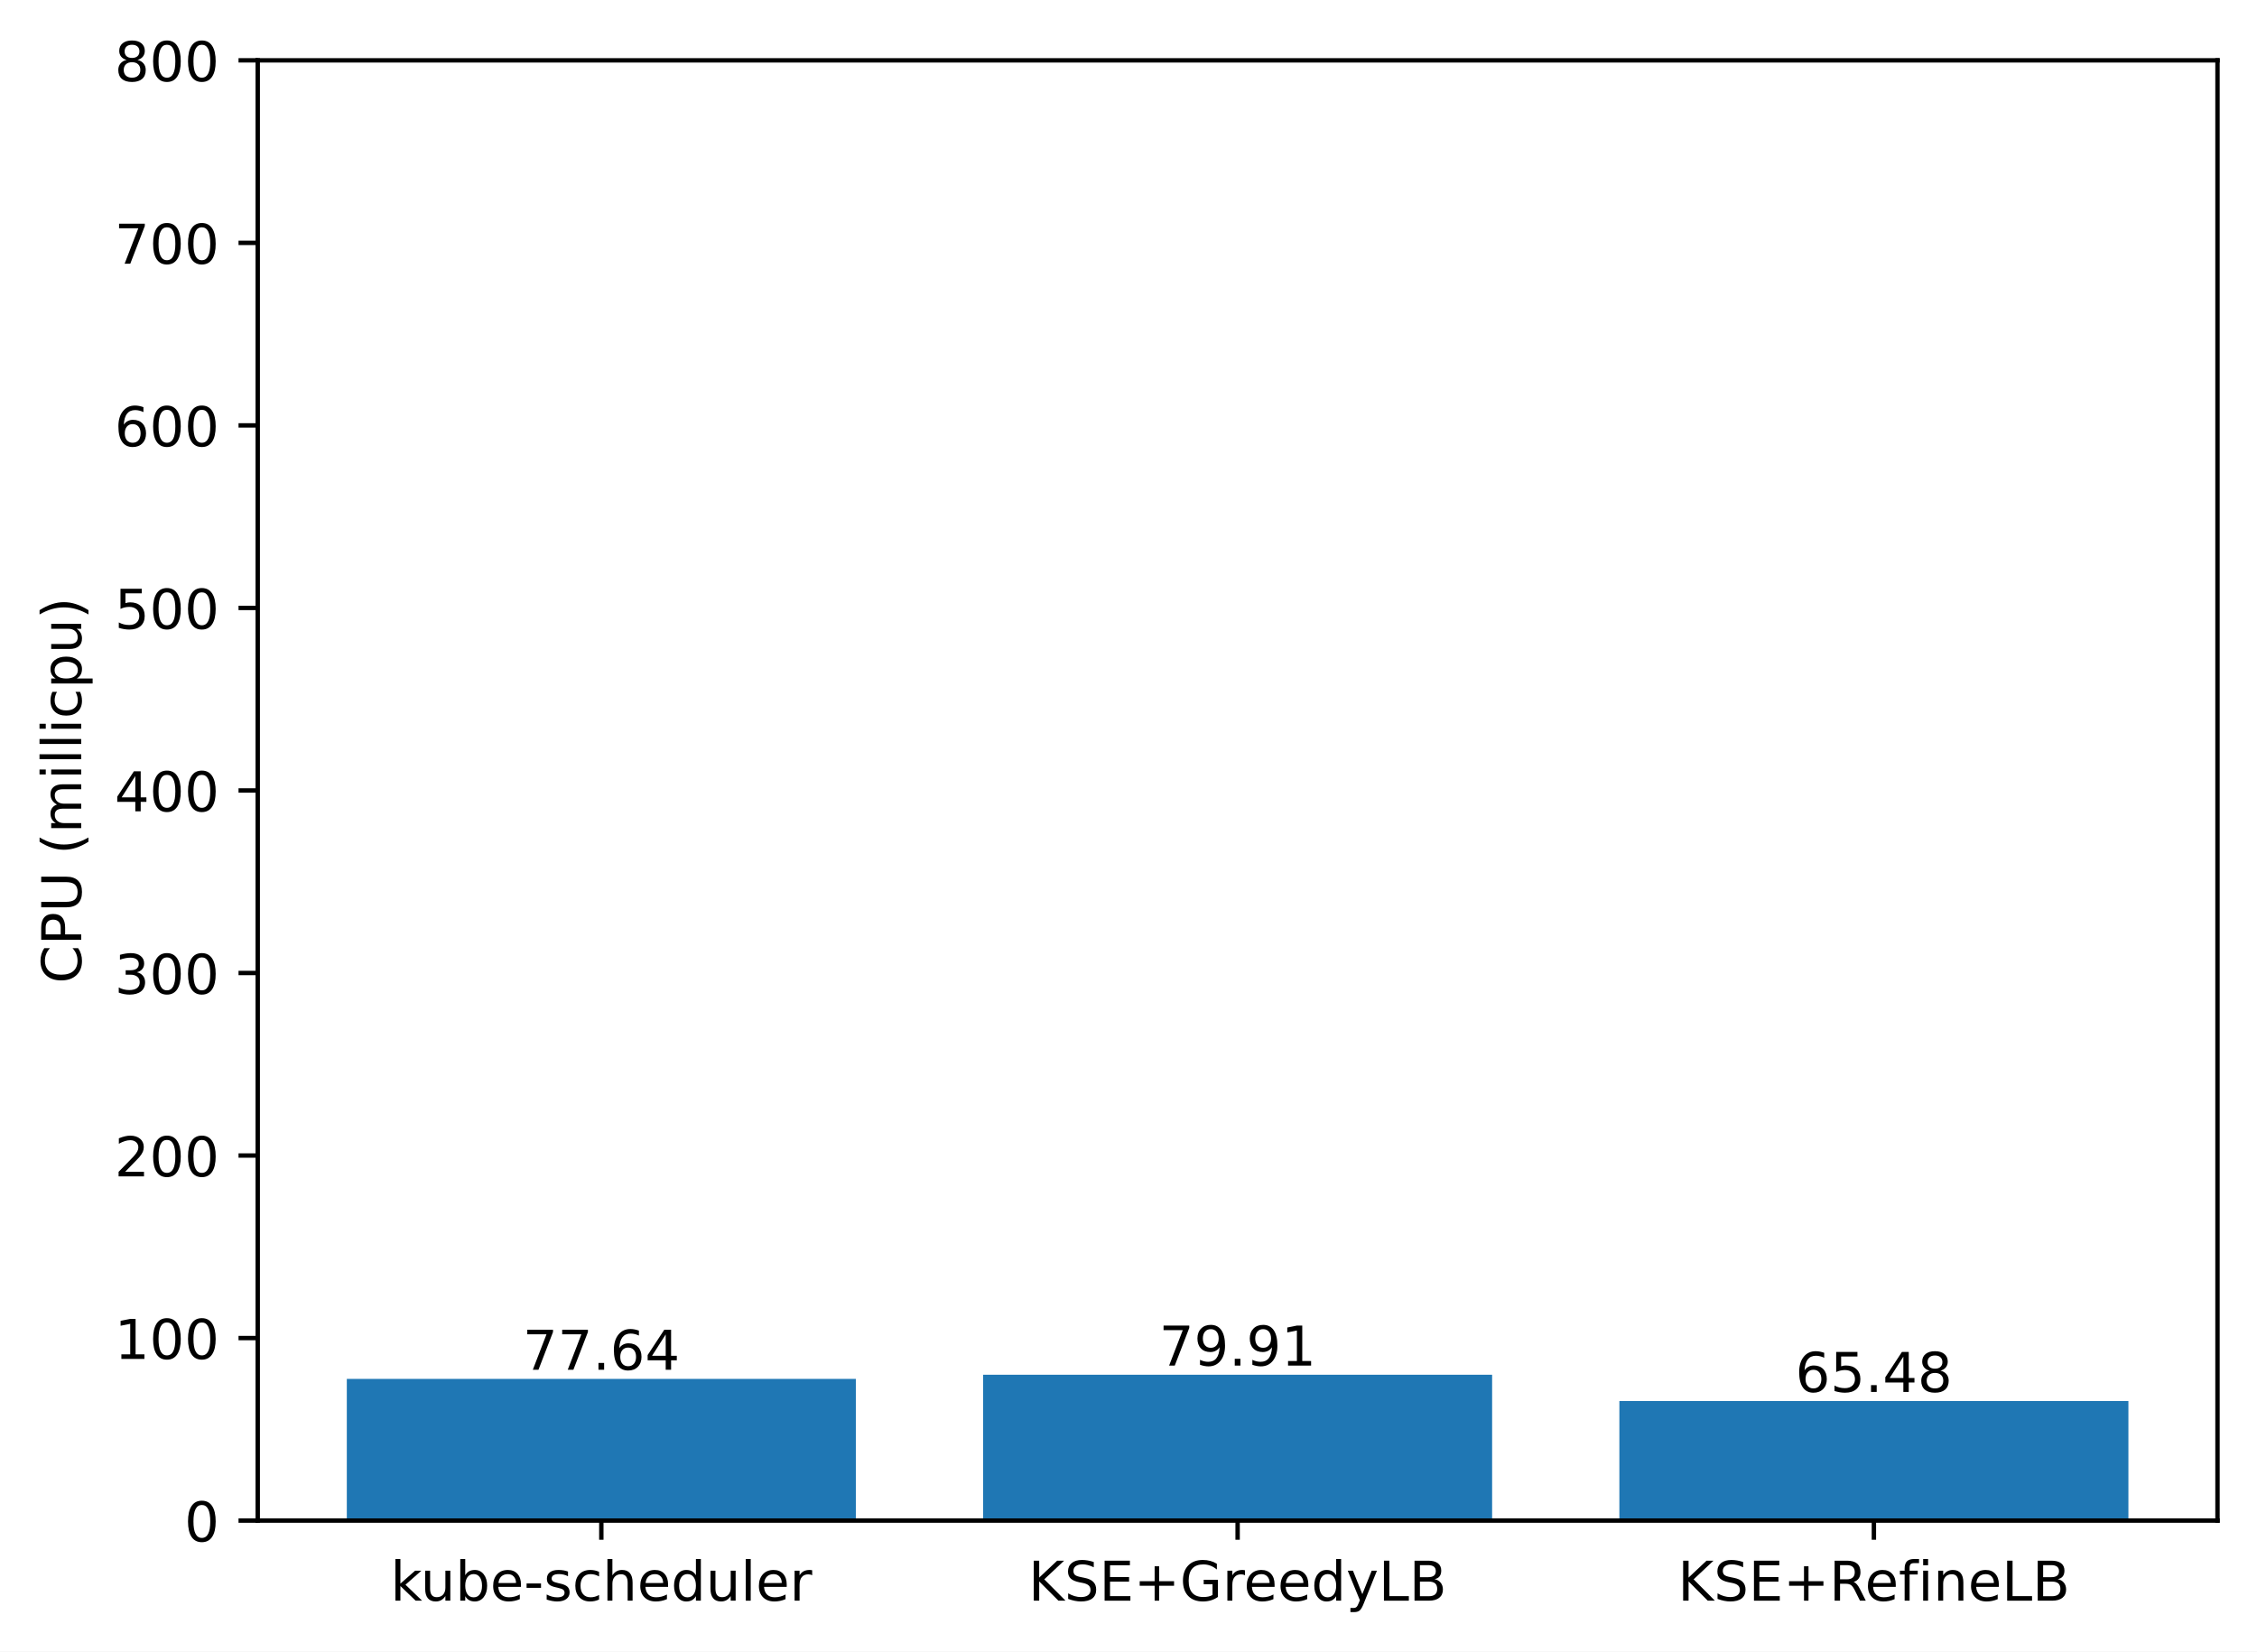
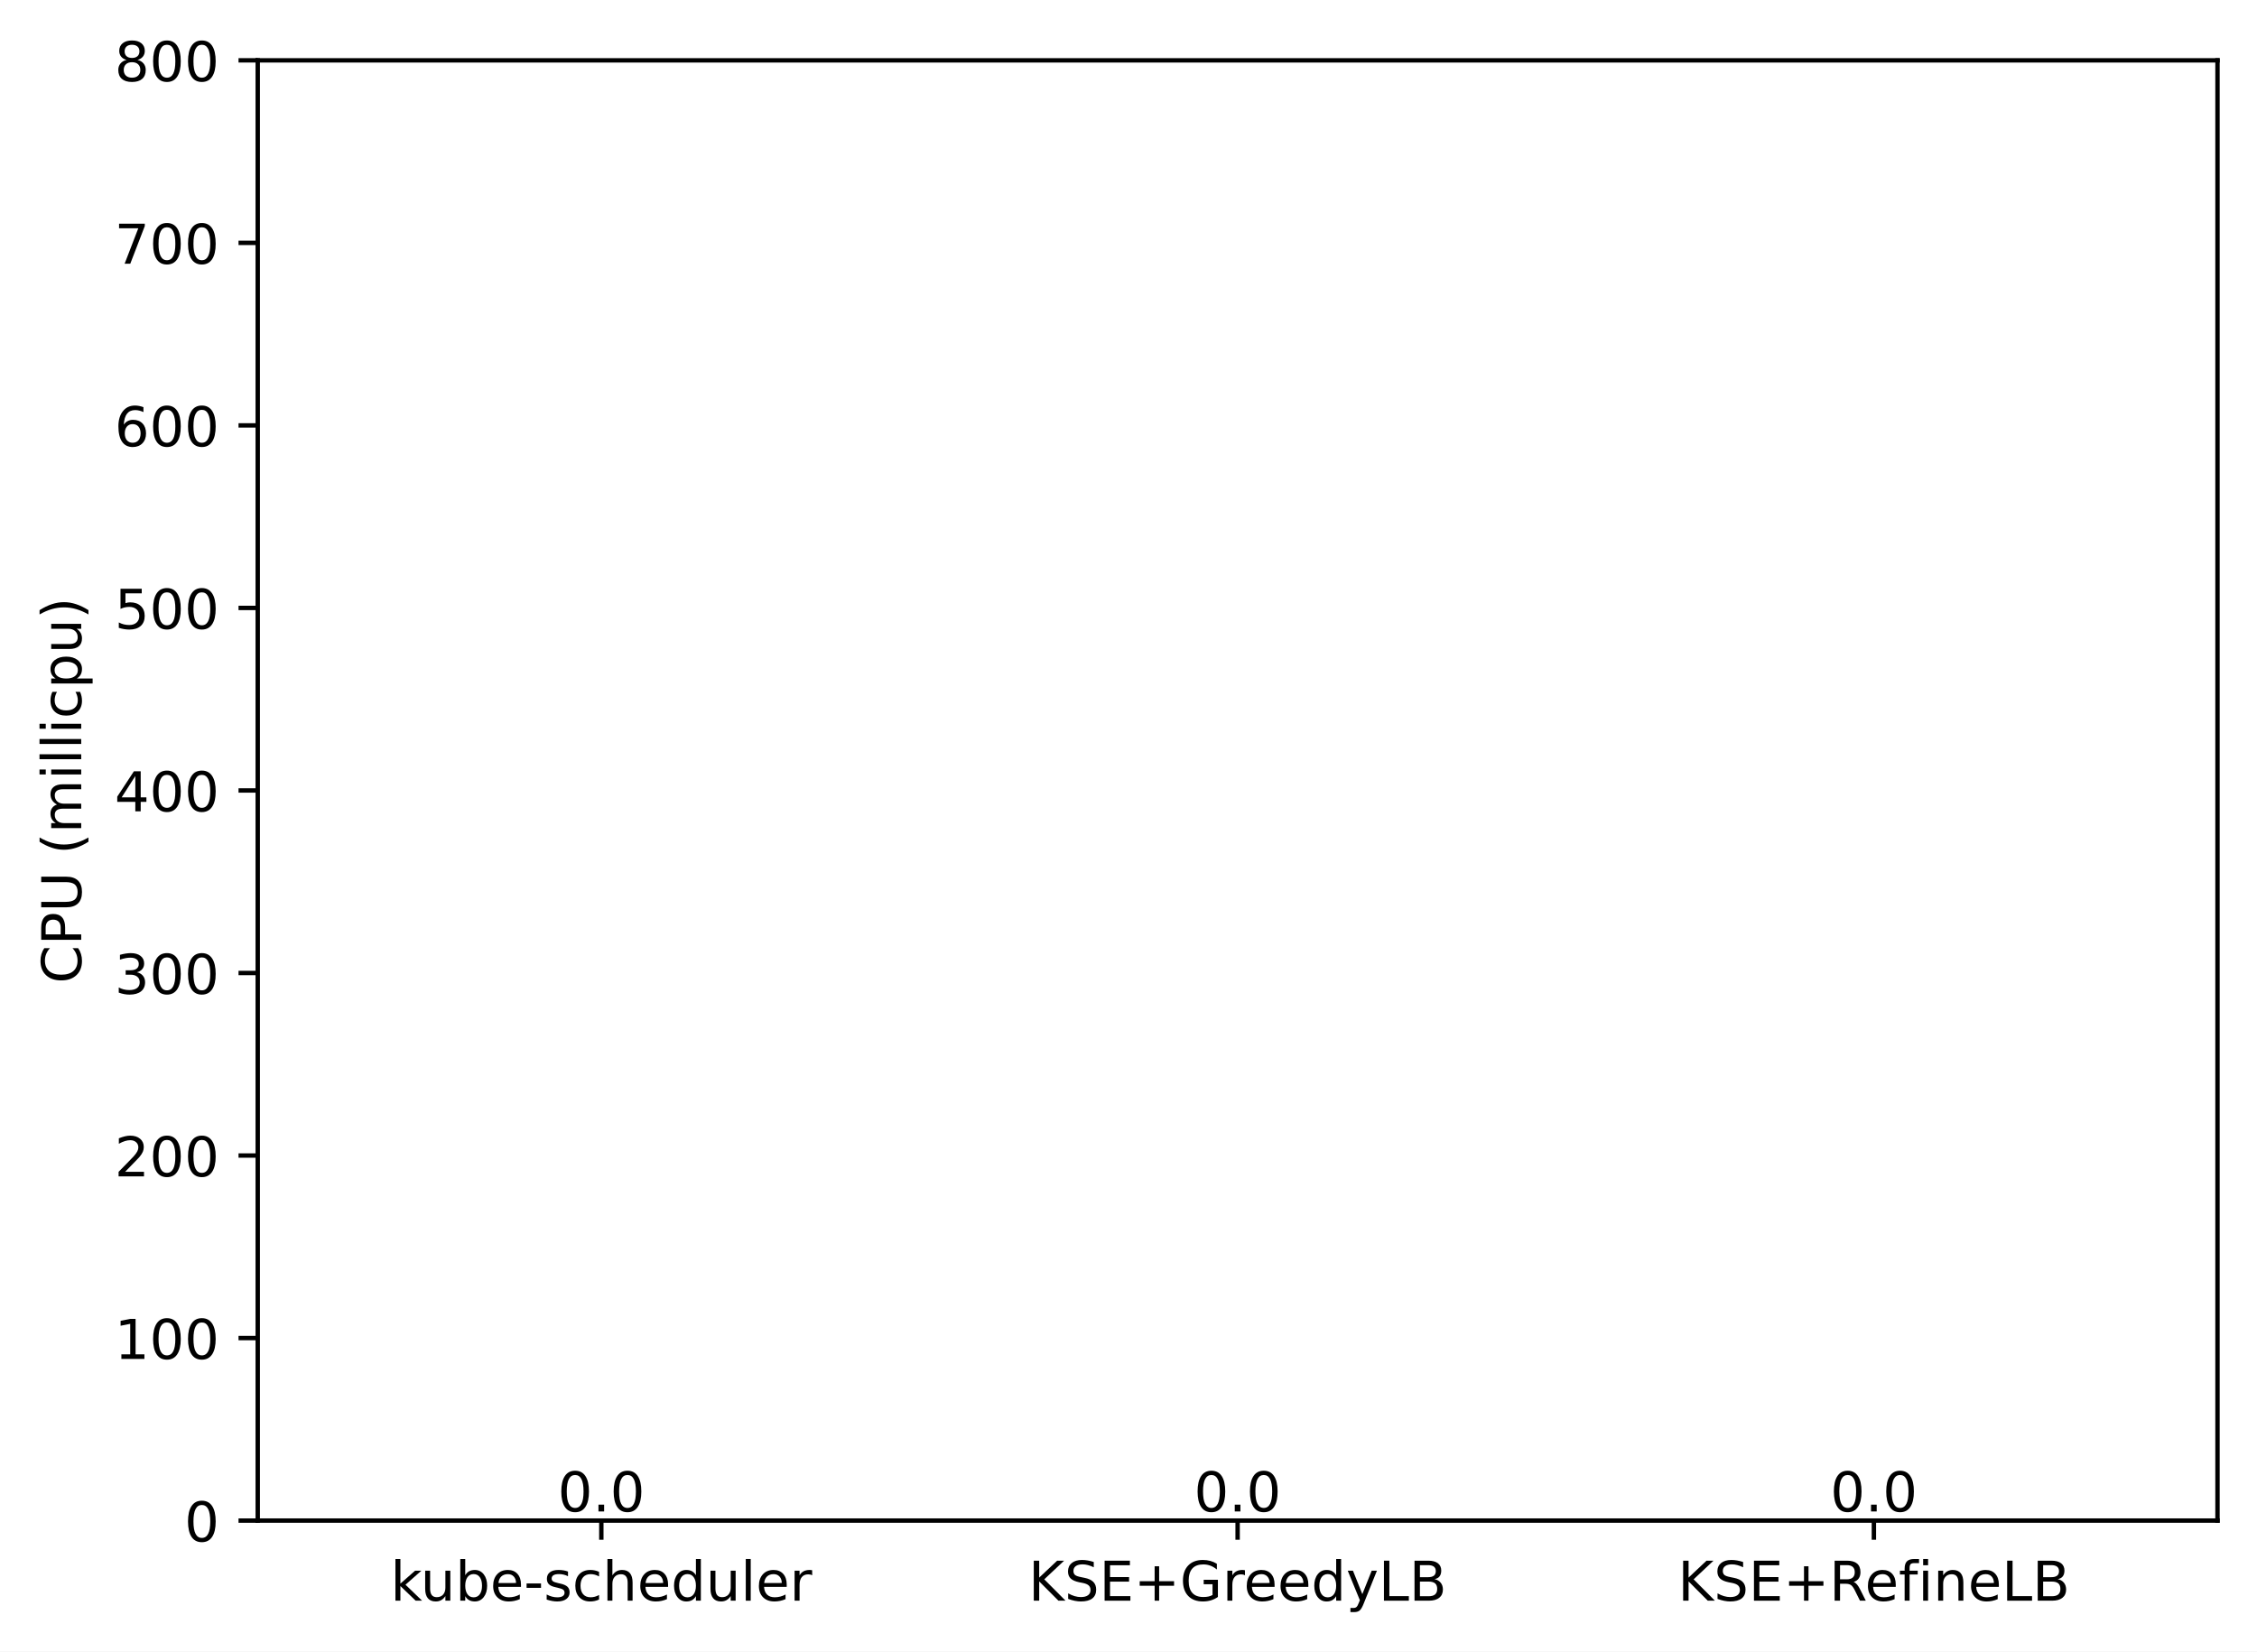
<svg xmlns="http://www.w3.org/2000/svg" xmlns:xlink="http://www.w3.org/1999/xlink" width="411.286pt" height="300.989pt" viewBox="0 0 411.286 300.989" version="1.1">
  <defs>
    <style type="text/css">*{stroke-linejoin: round; stroke-linecap: butt}</style>
  </defs>
  <g id="figure_1">
    <g id="patch_1">
      <path d="M 0 300.989  L 411.286 300.989  L 411.286 0  L 0 0  z " style="fill: #ffffff" />
    </g>
    <g id="axes_1">
      <g id="patch_2">
        <path d="M 46.966 277.111  L 404.086 277.111  L 404.086 10.999  L 46.966 10.999  z " style="fill: #ffffff" />
      </g>
      <g id="patch_3">
-         <path d="M 63.198 277.111  L 155.957 277.111  L 155.957 251.285  L 63.198 251.285  z " clip-path="url(#pee166a4a06)" style="fill: #1f77b4" />
+         <path d="M 63.198 277.111  L 155.957 277.111  L 155.957 277.111  L 63.198 277.111  z " clip-path="url(#p2e1f53c9da)" style="fill: #1f77b4" />
      </g>
      <g id="patch_4">
-         <path d="M 179.146 277.111  L 271.905 277.111  L 271.905 250.53  L 179.146 250.53  z " clip-path="url(#pee166a4a06)" style="fill: #1f77b4" />
+         <path d="M 179.146 277.111  L 271.905 277.111  L 271.905 277.111  L 179.146 277.111  z " clip-path="url(#p2e1f53c9da)" style="fill: #1f77b4" />
      </g>
      <g id="patch_5">
-         <path d="M 295.094 277.111  L 387.853 277.111  L 387.853 255.33  L 295.094 255.33  z " clip-path="url(#pee166a4a06)" style="fill: #1f77b4" />
+         <path d="M 295.094 277.111  L 387.853 277.111  L 387.853 277.111  L 295.094 277.111  z " clip-path="url(#p2e1f53c9da)" style="fill: #1f77b4" />
      </g>
      <g id="matplotlib.axis_1">
        <g id="xtick_1">
          <g id="line2d_1">
            <defs>
-               <path id="mcacc640720" d="M 0 0  L 0 3.5  " style="stroke: #000000; stroke-width: 0.8" />
+               <path id="md92b725182" d="M 0 0  L 0 3.5  " style="stroke: #000000; stroke-width: 0.8" />
            </defs>
            <g>
-               <use xlink:href="#mcacc640720" x="109.578" y="277.111" style="stroke: #000000; stroke-width: 0.8" />
+               <use xlink:href="#md92b725182" x="109.578" y="277.111" style="stroke: #000000; stroke-width: 0.8" />
            </g>
          </g>
          <g id="text_1">
            <g transform="translate(71.15179 291.7097)scale(0.1 -0.1)">
              <defs>
                <path id="DejaVuSans-6b" d="M 581 4863  L 1159 4863  L 1159 1991  L 2875 3500  L 3609 3500  L 1753 1863  L 3688 0  L 2938 0  L 1159 1709  L 1159 0  L 581 0  L 581 4863  z " transform="scale(0.015625)" />
                <path id="DejaVuSans-75" d="M 544 1381  L 544 3500  L 1119 3500  L 1119 1403  Q 1119 906 1312 657  Q 1506 409 1894 409  Q 2359 409 2629 706  Q 2900 1003 2900 1516  L 2900 3500  L 3475 3500  L 3475 0  L 2900 0  L 2900 538  Q 2691 219 2414 64  Q 2138 -91 1772 -91  Q 1169 -91 856 284  Q 544 659 544 1381  z M 1991 3584  L 1991 3584  z " transform="scale(0.015625)" />
                <path id="DejaVuSans-62" d="M 3116 1747  Q 3116 2381 2855 2742  Q 2594 3103 2138 3103  Q 1681 3103 1420 2742  Q 1159 2381 1159 1747  Q 1159 1113 1420 752  Q 1681 391 2138 391  Q 2594 391 2855 752  Q 3116 1113 3116 1747  z M 1159 2969  Q 1341 3281 1617 3432  Q 1894 3584 2278 3584  Q 2916 3584 3314 3078  Q 3713 2572 3713 1747  Q 3713 922 3314 415  Q 2916 -91 2278 -91  Q 1894 -91 1617 61  Q 1341 213 1159 525  L 1159 0  L 581 0  L 581 4863  L 1159 4863  L 1159 2969  z " transform="scale(0.015625)" />
                <path id="DejaVuSans-65" d="M 3597 1894  L 3597 1613  L 953 1613  Q 991 1019 1311 708  Q 1631 397 2203 397  Q 2534 397 2845 478  Q 3156 559 3463 722  L 3463 178  Q 3153 47 2828 -22  Q 2503 -91 2169 -91  Q 1331 -91 842 396  Q 353 884 353 1716  Q 353 2575 817 3079  Q 1281 3584 2069 3584  Q 2775 3584 3186 3129  Q 3597 2675 3597 1894  z M 3022 2063  Q 3016 2534 2758 2815  Q 2500 3097 2075 3097  Q 1594 3097 1305 2825  Q 1016 2553 972 2059  L 3022 2063  z " transform="scale(0.015625)" />
                <path id="DejaVuSans-2d" d="M 313 2009  L 1997 2009  L 1997 1497  L 313 1497  L 313 2009  z " transform="scale(0.015625)" />
                <path id="DejaVuSans-73" d="M 2834 3397  L 2834 2853  Q 2591 2978 2328 3040  Q 2066 3103 1784 3103  Q 1356 3103 1142 2972  Q 928 2841 928 2578  Q 928 2378 1081 2264  Q 1234 2150 1697 2047  L 1894 2003  Q 2506 1872 2764 1633  Q 3022 1394 3022 966  Q 3022 478 2636 193  Q 2250 -91 1575 -91  Q 1294 -91 989 -36  Q 684 19 347 128  L 347 722  Q 666 556 975 473  Q 1284 391 1588 391  Q 1994 391 2212 530  Q 2431 669 2431 922  Q 2431 1156 2273 1281  Q 2116 1406 1581 1522  L 1381 1569  Q 847 1681 609 1914  Q 372 2147 372 2553  Q 372 3047 722 3315  Q 1072 3584 1716 3584  Q 2034 3584 2315 3537  Q 2597 3491 2834 3397  z " transform="scale(0.015625)" />
                <path id="DejaVuSans-63" d="M 3122 3366  L 3122 2828  Q 2878 2963 2633 3030  Q 2388 3097 2138 3097  Q 1578 3097 1268 2742  Q 959 2388 959 1747  Q 959 1106 1268 751  Q 1578 397 2138 397  Q 2388 397 2633 464  Q 2878 531 3122 666  L 3122 134  Q 2881 22 2623 -34  Q 2366 -91 2075 -91  Q 1284 -91 818 406  Q 353 903 353 1747  Q 353 2603 823 3093  Q 1294 3584 2113 3584  Q 2378 3584 2631 3529  Q 2884 3475 3122 3366  z " transform="scale(0.015625)" />
                <path id="DejaVuSans-68" d="M 3513 2113  L 3513 0  L 2938 0  L 2938 2094  Q 2938 2591 2744 2837  Q 2550 3084 2163 3084  Q 1697 3084 1428 2787  Q 1159 2491 1159 1978  L 1159 0  L 581 0  L 581 4863  L 1159 4863  L 1159 2956  Q 1366 3272 1645 3428  Q 1925 3584 2291 3584  Q 2894 3584 3203 3211  Q 3513 2838 3513 2113  z " transform="scale(0.015625)" />
                <path id="DejaVuSans-64" d="M 2906 2969  L 2906 4863  L 3481 4863  L 3481 0  L 2906 0  L 2906 525  Q 2725 213 2448 61  Q 2172 -91 1784 -91  Q 1150 -91 751 415  Q 353 922 353 1747  Q 353 2572 751 3078  Q 1150 3584 1784 3584  Q 2172 3584 2448 3432  Q 2725 3281 2906 2969  z M 947 1747  Q 947 1113 1208 752  Q 1469 391 1925 391  Q 2381 391 2643 752  Q 2906 1113 2906 1747  Q 2906 2381 2643 2742  Q 2381 3103 1925 3103  Q 1469 3103 1208 2742  Q 947 2381 947 1747  z " transform="scale(0.015625)" />
                <path id="DejaVuSans-6c" d="M 603 4863  L 1178 4863  L 1178 0  L 603 0  L 603 4863  z " transform="scale(0.015625)" />
                <path id="DejaVuSans-72" d="M 2631 2963  Q 2534 3019 2420 3045  Q 2306 3072 2169 3072  Q 1681 3072 1420 2755  Q 1159 2438 1159 1844  L 1159 0  L 581 0  L 581 3500  L 1159 3500  L 1159 2956  Q 1341 3275 1631 3429  Q 1922 3584 2338 3584  Q 2397 3584 2469 3576  Q 2541 3569 2628 3553  L 2631 2963  z " transform="scale(0.015625)" />
              </defs>
              <use xlink:href="#DejaVuSans-6b" />
              <use xlink:href="#DejaVuSans-75" x="54.785" />
              <use xlink:href="#DejaVuSans-62" x="118.164" />
              <use xlink:href="#DejaVuSans-65" x="181.641" />
              <use xlink:href="#DejaVuSans-2d" x="243.164" />
              <use xlink:href="#DejaVuSans-73" x="279.248" />
              <use xlink:href="#DejaVuSans-63" x="331.348" />
              <use xlink:href="#DejaVuSans-68" x="386.328" />
              <use xlink:href="#DejaVuSans-65" x="449.707" />
              <use xlink:href="#DejaVuSans-64" x="511.23" />
              <use xlink:href="#DejaVuSans-75" x="574.707" />
              <use xlink:href="#DejaVuSans-6c" x="638.086" />
              <use xlink:href="#DejaVuSans-65" x="665.869" />
              <use xlink:href="#DejaVuSans-72" x="727.393" />
            </g>
          </g>
        </g>
        <g id="xtick_2">
          <g id="line2d_2">
            <g>
-               <use xlink:href="#mcacc640720" x="225.526" y="277.111" style="stroke: #000000; stroke-width: 0.8" />
+               <use xlink:href="#md92b725182" x="225.526" y="277.111" style="stroke: #000000; stroke-width: 0.8" />
            </g>
          </g>
          <g id="text_2">
            <g transform="translate(187.403 291.7097)scale(0.1 -0.1)">
              <defs>
                <path id="DejaVuSans-4b" d="M 628 4666  L 1259 4666  L 1259 2694  L 3353 4666  L 4166 4666  L 1850 2491  L 4331 0  L 3500 0  L 1259 2247  L 1259 0  L 628 0  L 628 4666  z " transform="scale(0.015625)" />
                <path id="DejaVuSans-53" d="M 3425 4513  L 3425 3897  Q 3066 4069 2747 4153  Q 2428 4238 2131 4238  Q 1616 4238 1336 4038  Q 1056 3838 1056 3469  Q 1056 3159 1242 3001  Q 1428 2844 1947 2747  L 2328 2669  Q 3034 2534 3370 2195  Q 3706 1856 3706 1288  Q 3706 609 3251 259  Q 2797 -91 1919 -91  Q 1588 -91 1214 -16  Q 841 59 441 206  L 441 856  Q 825 641 1194 531  Q 1563 422 1919 422  Q 2459 422 2753 634  Q 3047 847 3047 1241  Q 3047 1584 2836 1778  Q 2625 1972 2144 2069  L 1759 2144  Q 1053 2284 737 2584  Q 422 2884 422 3419  Q 422 4038 858 4394  Q 1294 4750 2059 4750  Q 2388 4750 2728 4690  Q 3069 4631 3425 4513  z " transform="scale(0.015625)" />
                <path id="DejaVuSans-45" d="M 628 4666  L 3578 4666  L 3578 4134  L 1259 4134  L 1259 2753  L 3481 2753  L 3481 2222  L 1259 2222  L 1259 531  L 3634 531  L 3634 0  L 628 0  L 628 4666  z " transform="scale(0.015625)" />
                <path id="DejaVuSans-2b" d="M 2944 4013  L 2944 2272  L 4684 2272  L 4684 1741  L 2944 1741  L 2944 0  L 2419 0  L 2419 1741  L 678 1741  L 678 2272  L 2419 2272  L 2419 4013  L 2944 4013  z " transform="scale(0.015625)" />
                <path id="DejaVuSans-47" d="M 3809 666  L 3809 1919  L 2778 1919  L 2778 2438  L 4434 2438  L 4434 434  Q 4069 175 3628 42  Q 3188 -91 2688 -91  Q 1594 -91 976 548  Q 359 1188 359 2328  Q 359 3472 976 4111  Q 1594 4750 2688 4750  Q 3144 4750 3555 4637  Q 3966 4525 4313 4306  L 4313 3634  Q 3963 3931 3569 4081  Q 3175 4231 2741 4231  Q 1884 4231 1454 3753  Q 1025 3275 1025 2328  Q 1025 1384 1454 906  Q 1884 428 2741 428  Q 3075 428 3337 486  Q 3600 544 3809 666  z " transform="scale(0.015625)" />
                <path id="DejaVuSans-79" d="M 2059 -325  Q 1816 -950 1584 -1140  Q 1353 -1331 966 -1331  L 506 -1331  L 506 -850  L 844 -850  Q 1081 -850 1212 -737  Q 1344 -625 1503 -206  L 1606 56  L 191 3500  L 800 3500  L 1894 763  L 2988 3500  L 3597 3500  L 2059 -325  z " transform="scale(0.015625)" />
                <path id="DejaVuSans-4c" d="M 628 4666  L 1259 4666  L 1259 531  L 3531 531  L 3531 0  L 628 0  L 628 4666  z " transform="scale(0.015625)" />
                <path id="DejaVuSans-42" d="M 1259 2228  L 1259 519  L 2272 519  Q 2781 519 3026 730  Q 3272 941 3272 1375  Q 3272 1813 3026 2020  Q 2781 2228 2272 2228  L 1259 2228  z M 1259 4147  L 1259 2741  L 2194 2741  Q 2656 2741 2882 2914  Q 3109 3088 3109 3444  Q 3109 3797 2882 3972  Q 2656 4147 2194 4147  L 1259 4147  z M 628 4666  L 2241 4666  Q 2963 4666 3353 4366  Q 3744 4066 3744 3513  Q 3744 3084 3544 2831  Q 3344 2578 2956 2516  Q 3422 2416 3680 2098  Q 3938 1781 3938 1306  Q 3938 681 3513 340  Q 3088 0 2303 0  L 628 0  L 628 4666  z " transform="scale(0.015625)" />
              </defs>
              <use xlink:href="#DejaVuSans-4b" />
              <use xlink:href="#DejaVuSans-53" x="65.576" />
              <use xlink:href="#DejaVuSans-45" x="129.053" />
              <use xlink:href="#DejaVuSans-2b" x="192.236" />
              <use xlink:href="#DejaVuSans-47" x="276.025" />
              <use xlink:href="#DejaVuSans-72" x="353.516" />
              <use xlink:href="#DejaVuSans-65" x="392.379" />
              <use xlink:href="#DejaVuSans-65" x="453.902" />
              <use xlink:href="#DejaVuSans-64" x="515.426" />
              <use xlink:href="#DejaVuSans-79" x="578.902" />
              <use xlink:href="#DejaVuSans-4c" x="638.082" />
              <use xlink:href="#DejaVuSans-42" x="693.795" />
            </g>
          </g>
        </g>
        <g id="xtick_3">
          <g id="line2d_3">
            <g>
-               <use xlink:href="#mcacc640720" x="341.474" y="277.111" style="stroke: #000000; stroke-width: 0.8" />
+               <use xlink:href="#md92b725182" x="341.474" y="277.111" style="stroke: #000000; stroke-width: 0.8" />
            </g>
          </g>
          <g id="text_3">
            <g transform="translate(305.7346 291.7097)scale(0.1 -0.1)">
              <defs>
                <path id="DejaVuSans-52" d="M 2841 2188  Q 3044 2119 3236 1894  Q 3428 1669 3622 1275  L 4263 0  L 3584 0  L 2988 1197  Q 2756 1666 2539 1819  Q 2322 1972 1947 1972  L 1259 1972  L 1259 0  L 628 0  L 628 4666  L 2053 4666  Q 2853 4666 3247 4331  Q 3641 3997 3641 3322  Q 3641 2881 3436 2590  Q 3231 2300 2841 2188  z M 1259 4147  L 1259 2491  L 2053 2491  Q 2509 2491 2742 2702  Q 2975 2913 2975 3322  Q 2975 3731 2742 3939  Q 2509 4147 2053 4147  L 1259 4147  z " transform="scale(0.015625)" />
                <path id="DejaVuSans-66" d="M 2375 4863  L 2375 4384  L 1825 4384  Q 1516 4384 1395 4259  Q 1275 4134 1275 3809  L 1275 3500  L 2222 3500  L 2222 3053  L 1275 3053  L 1275 0  L 697 0  L 697 3053  L 147 3053  L 147 3500  L 697 3500  L 697 3744  Q 697 4328 969 4595  Q 1241 4863 1831 4863  L 2375 4863  z " transform="scale(0.015625)" />
                <path id="DejaVuSans-69" d="M 603 3500  L 1178 3500  L 1178 0  L 603 0  L 603 3500  z M 603 4863  L 1178 4863  L 1178 4134  L 603 4134  L 603 4863  z " transform="scale(0.015625)" />
                <path id="DejaVuSans-6e" d="M 3513 2113  L 3513 0  L 2938 0  L 2938 2094  Q 2938 2591 2744 2837  Q 2550 3084 2163 3084  Q 1697 3084 1428 2787  Q 1159 2491 1159 1978  L 1159 0  L 581 0  L 581 3500  L 1159 3500  L 1159 2956  Q 1366 3272 1645 3428  Q 1925 3584 2291 3584  Q 2894 3584 3203 3211  Q 3513 2838 3513 2113  z " transform="scale(0.015625)" />
              </defs>
              <use xlink:href="#DejaVuSans-4b" />
              <use xlink:href="#DejaVuSans-53" x="65.576" />
              <use xlink:href="#DejaVuSans-45" x="129.053" />
              <use xlink:href="#DejaVuSans-2b" x="192.236" />
              <use xlink:href="#DejaVuSans-52" x="276.025" />
              <use xlink:href="#DejaVuSans-65" x="341.008" />
              <use xlink:href="#DejaVuSans-66" x="402.531" />
              <use xlink:href="#DejaVuSans-69" x="437.736" />
              <use xlink:href="#DejaVuSans-6e" x="465.52" />
              <use xlink:href="#DejaVuSans-65" x="528.898" />
              <use xlink:href="#DejaVuSans-4c" x="590.422" />
              <use xlink:href="#DejaVuSans-42" x="646.135" />
            </g>
          </g>
        </g>
      </g>
      <g id="matplotlib.axis_2">
        <g id="ytick_1">
          <g id="line2d_4">
            <defs>
-               <path id="mbdb93f35da" d="M 0 0  L -3.5 0  " style="stroke: #000000; stroke-width: 0.8" />
+               <path id="mfed9d66c32" d="M 0 0  L -3.5 0  " style="stroke: #000000; stroke-width: 0.8" />
            </defs>
            <g>
-               <use xlink:href="#mbdb93f35da" x="46.966" y="277.111" style="stroke: #000000; stroke-width: 0.8" />
+               <use xlink:href="#mfed9d66c32" x="46.966" y="277.111" style="stroke: #000000; stroke-width: 0.8" />
            </g>
          </g>
          <g id="text_4">
            <g transform="translate(33.60312 280.9104)scale(0.1 -0.1)">
              <defs>
                <path id="DejaVuSans-30" d="M 2034 4250  Q 1547 4250 1301 3770  Q 1056 3291 1056 2328  Q 1056 1369 1301 889  Q 1547 409 2034 409  Q 2525 409 2770 889  Q 3016 1369 3016 2328  Q 3016 3291 2770 3770  Q 2525 4250 2034 4250  z M 2034 4750  Q 2819 4750 3233 4129  Q 3647 3509 3647 2328  Q 3647 1150 3233 529  Q 2819 -91 2034 -91  Q 1250 -91 836 529  Q 422 1150 422 2328  Q 422 3509 836 4129  Q 1250 4750 2034 4750  z " transform="scale(0.015625)" />
              </defs>
              <use xlink:href="#DejaVuSans-30" />
            </g>
          </g>
        </g>
        <g id="ytick_2">
          <g id="line2d_5">
            <g>
-               <use xlink:href="#mbdb93f35da" x="46.966" y="243.847" style="stroke: #000000; stroke-width: 0.8" />
+               <use xlink:href="#mfed9d66c32" x="46.966" y="243.847" style="stroke: #000000; stroke-width: 0.8" />
            </g>
          </g>
          <g id="text_5">
            <g transform="translate(20.87813 247.6464)scale(0.1 -0.1)">
              <defs>
                <path id="DejaVuSans-31" d="M 794 531  L 1825 531  L 1825 4091  L 703 3866  L 703 4441  L 1819 4666  L 2450 4666  L 2450 531  L 3481 531  L 3481 0  L 794 0  L 794 531  z " transform="scale(0.015625)" />
              </defs>
              <use xlink:href="#DejaVuSans-31" />
              <use xlink:href="#DejaVuSans-30" x="63.623" />
              <use xlink:href="#DejaVuSans-30" x="127.246" />
            </g>
          </g>
        </g>
        <g id="ytick_3">
          <g id="line2d_6">
            <g>
-               <use xlink:href="#mbdb93f35da" x="46.966" y="210.583" style="stroke: #000000; stroke-width: 0.8" />
+               <use xlink:href="#mfed9d66c32" x="46.966" y="210.583" style="stroke: #000000; stroke-width: 0.8" />
            </g>
          </g>
          <g id="text_6">
            <g transform="translate(20.87813 214.3824)scale(0.1 -0.1)">
              <defs>
                <path id="DejaVuSans-32" d="M 1228 531  L 3431 531  L 3431 0  L 469 0  L 469 531  Q 828 903 1448 1529  Q 2069 2156 2228 2338  Q 2531 2678 2651 2914  Q 2772 3150 2772 3378  Q 2772 3750 2511 3984  Q 2250 4219 1831 4219  Q 1534 4219 1204 4116  Q 875 4013 500 3803  L 500 4441  Q 881 4594 1212 4672  Q 1544 4750 1819 4750  Q 2544 4750 2975 4387  Q 3406 4025 3406 3419  Q 3406 3131 3298 2873  Q 3191 2616 2906 2266  Q 2828 2175 2409 1742  Q 1991 1309 1228 531  z " transform="scale(0.015625)" />
              </defs>
              <use xlink:href="#DejaVuSans-32" />
              <use xlink:href="#DejaVuSans-30" x="63.623" />
              <use xlink:href="#DejaVuSans-30" x="127.246" />
            </g>
          </g>
        </g>
        <g id="ytick_4">
          <g id="line2d_7">
            <g>
-               <use xlink:href="#mbdb93f35da" x="46.966" y="177.319" style="stroke: #000000; stroke-width: 0.8" />
+               <use xlink:href="#mfed9d66c32" x="46.966" y="177.319" style="stroke: #000000; stroke-width: 0.8" />
            </g>
          </g>
          <g id="text_7">
            <g transform="translate(20.87813 181.1184)scale(0.1 -0.1)">
              <defs>
                <path id="DejaVuSans-33" d="M 2597 2516  Q 3050 2419 3304 2112  Q 3559 1806 3559 1356  Q 3559 666 3084 287  Q 2609 -91 1734 -91  Q 1441 -91 1130 -33  Q 819 25 488 141  L 488 750  Q 750 597 1062 519  Q 1375 441 1716 441  Q 2309 441 2620 675  Q 2931 909 2931 1356  Q 2931 1769 2642 2001  Q 2353 2234 1838 2234  L 1294 2234  L 1294 2753  L 1863 2753  Q 2328 2753 2575 2939  Q 2822 3125 2822 3475  Q 2822 3834 2567 4026  Q 2313 4219 1838 4219  Q 1578 4219 1281 4162  Q 984 4106 628 3988  L 628 4550  Q 988 4650 1302 4700  Q 1616 4750 1894 4750  Q 2613 4750 3031 4423  Q 3450 4097 3450 3541  Q 3450 3153 3228 2886  Q 3006 2619 2597 2516  z " transform="scale(0.015625)" />
              </defs>
              <use xlink:href="#DejaVuSans-33" />
              <use xlink:href="#DejaVuSans-30" x="63.623" />
              <use xlink:href="#DejaVuSans-30" x="127.246" />
            </g>
          </g>
        </g>
        <g id="ytick_5">
          <g id="line2d_8">
            <g>
-               <use xlink:href="#mbdb93f35da" x="46.966" y="144.055" style="stroke: #000000; stroke-width: 0.8" />
+               <use xlink:href="#mfed9d66c32" x="46.966" y="144.055" style="stroke: #000000; stroke-width: 0.8" />
            </g>
          </g>
          <g id="text_8">
            <g transform="translate(20.87813 147.8544)scale(0.1 -0.1)">
              <defs>
                <path id="DejaVuSans-34" d="M 2419 4116  L 825 1625  L 2419 1625  L 2419 4116  z M 2253 4666  L 3047 4666  L 3047 1625  L 3713 1625  L 3713 1100  L 3047 1100  L 3047 0  L 2419 0  L 2419 1100  L 313 1100  L 313 1709  L 2253 4666  z " transform="scale(0.015625)" />
              </defs>
              <use xlink:href="#DejaVuSans-34" />
              <use xlink:href="#DejaVuSans-30" x="63.623" />
              <use xlink:href="#DejaVuSans-30" x="127.246" />
            </g>
          </g>
        </g>
        <g id="ytick_6">
          <g id="line2d_9">
            <g>
-               <use xlink:href="#mbdb93f35da" x="46.966" y="110.791" style="stroke: #000000; stroke-width: 0.8" />
+               <use xlink:href="#mfed9d66c32" x="46.966" y="110.791" style="stroke: #000000; stroke-width: 0.8" />
            </g>
          </g>
          <g id="text_9">
            <g transform="translate(20.87813 114.5904)scale(0.1 -0.1)">
              <defs>
                <path id="DejaVuSans-35" d="M 691 4666  L 3169 4666  L 3169 4134  L 1269 4134  L 1269 2991  Q 1406 3038 1543 3061  Q 1681 3084 1819 3084  Q 2600 3084 3056 2656  Q 3513 2228 3513 1497  Q 3513 744 3044 326  Q 2575 -91 1722 -91  Q 1428 -91 1123 -41  Q 819 9 494 109  L 494 744  Q 775 591 1075 516  Q 1375 441 1709 441  Q 2250 441 2565 725  Q 2881 1009 2881 1497  Q 2881 1984 2565 2268  Q 2250 2553 1709 2553  Q 1456 2553 1204 2497  Q 953 2441 691 2322  L 691 4666  z " transform="scale(0.015625)" />
              </defs>
              <use xlink:href="#DejaVuSans-35" />
              <use xlink:href="#DejaVuSans-30" x="63.623" />
              <use xlink:href="#DejaVuSans-30" x="127.246" />
            </g>
          </g>
        </g>
        <g id="ytick_7">
          <g id="line2d_10">
            <g>
-               <use xlink:href="#mbdb93f35da" x="46.966" y="77.527" style="stroke: #000000; stroke-width: 0.8" />
+               <use xlink:href="#mfed9d66c32" x="46.966" y="77.527" style="stroke: #000000; stroke-width: 0.8" />
            </g>
          </g>
          <g id="text_10">
            <g transform="translate(20.87813 81.32644)scale(0.1 -0.1)">
              <defs>
                <path id="DejaVuSans-36" d="M 2113 2584  Q 1688 2584 1439 2293  Q 1191 2003 1191 1497  Q 1191 994 1439 701  Q 1688 409 2113 409  Q 2538 409 2786 701  Q 3034 994 3034 1497  Q 3034 2003 2786 2293  Q 2538 2584 2113 2584  z M 3366 4563  L 3366 3988  Q 3128 4100 2886 4159  Q 2644 4219 2406 4219  Q 1781 4219 1451 3797  Q 1122 3375 1075 2522  Q 1259 2794 1537 2939  Q 1816 3084 2150 3084  Q 2853 3084 3261 2657  Q 3669 2231 3669 1497  Q 3669 778 3244 343  Q 2819 -91 2113 -91  Q 1303 -91 875 529  Q 447 1150 447 2328  Q 447 3434 972 4092  Q 1497 4750 2381 4750  Q 2619 4750 2861 4703  Q 3103 4656 3366 4563  z " transform="scale(0.015625)" />
              </defs>
              <use xlink:href="#DejaVuSans-36" />
              <use xlink:href="#DejaVuSans-30" x="63.623" />
              <use xlink:href="#DejaVuSans-30" x="127.246" />
            </g>
          </g>
        </g>
        <g id="ytick_8">
          <g id="line2d_11">
            <g>
-               <use xlink:href="#mbdb93f35da" x="46.966" y="44.263" style="stroke: #000000; stroke-width: 0.8" />
+               <use xlink:href="#mfed9d66c32" x="46.966" y="44.263" style="stroke: #000000; stroke-width: 0.8" />
            </g>
          </g>
          <g id="text_11">
            <g transform="translate(20.87813 48.06244)scale(0.1 -0.1)">
              <defs>
                <path id="DejaVuSans-37" d="M 525 4666  L 3525 4666  L 3525 4397  L 1831 0  L 1172 0  L 2766 4134  L 525 4134  L 525 4666  z " transform="scale(0.015625)" />
              </defs>
              <use xlink:href="#DejaVuSans-37" />
              <use xlink:href="#DejaVuSans-30" x="63.623" />
              <use xlink:href="#DejaVuSans-30" x="127.246" />
            </g>
          </g>
        </g>
        <g id="ytick_9">
          <g id="line2d_12">
            <g>
-               <use xlink:href="#mbdb93f35da" x="46.966" y="10.999" style="stroke: #000000; stroke-width: 0.8" />
+               <use xlink:href="#mfed9d66c32" x="46.966" y="10.999" style="stroke: #000000; stroke-width: 0.8" />
            </g>
          </g>
          <g id="text_12">
            <g transform="translate(20.87813 14.79844)scale(0.1 -0.1)">
              <defs>
                <path id="DejaVuSans-38" d="M 2034 2216  Q 1584 2216 1326 1975  Q 1069 1734 1069 1313  Q 1069 891 1326 650  Q 1584 409 2034 409  Q 2484 409 2743 651  Q 3003 894 3003 1313  Q 3003 1734 2745 1975  Q 2488 2216 2034 2216  z M 1403 2484  Q 997 2584 770 2862  Q 544 3141 544 3541  Q 544 4100 942 4425  Q 1341 4750 2034 4750  Q 2731 4750 3128 4425  Q 3525 4100 3525 3541  Q 3525 3141 3298 2862  Q 3072 2584 2669 2484  Q 3125 2378 3379 2068  Q 3634 1759 3634 1313  Q 3634 634 3220 271  Q 2806 -91 2034 -91  Q 1263 -91 848 271  Q 434 634 434 1313  Q 434 1759 690 2068  Q 947 2378 1403 2484  z M 1172 3481  Q 1172 3119 1398 2916  Q 1625 2713 2034 2713  Q 2441 2713 2670 2916  Q 2900 3119 2900 3481  Q 2900 3844 2670 4047  Q 2441 4250 2034 4250  Q 1625 4250 1398 4047  Q 1172 3844 1172 3481  z " transform="scale(0.015625)" />
              </defs>
              <use xlink:href="#DejaVuSans-38" />
              <use xlink:href="#DejaVuSans-30" x="63.623" />
              <use xlink:href="#DejaVuSans-30" x="127.246" />
            </g>
          </g>
        </g>
        <g id="text_13">
          <g transform="translate(14.79844 179.2302)rotate(-90)scale(0.1 -0.1)">
            <defs>
              <path id="DejaVuSans-43" d="M 4122 4306  L 4122 3641  Q 3803 3938 3442 4084  Q 3081 4231 2675 4231  Q 1875 4231 1450 3742  Q 1025 3253 1025 2328  Q 1025 1406 1450 917  Q 1875 428 2675 428  Q 3081 428 3442 575  Q 3803 722 4122 1019  L 4122 359  Q 3791 134 3420 21  Q 3050 -91 2638 -91  Q 1578 -91 968 557  Q 359 1206 359 2328  Q 359 3453 968 4101  Q 1578 4750 2638 4750  Q 3056 4750 3426 4639  Q 3797 4528 4122 4306  z " transform="scale(0.015625)" />
              <path id="DejaVuSans-50" d="M 1259 4147  L 1259 2394  L 2053 2394  Q 2494 2394 2734 2622  Q 2975 2850 2975 3272  Q 2975 3691 2734 3919  Q 2494 4147 2053 4147  L 1259 4147  z M 628 4666  L 2053 4666  Q 2838 4666 3239 4311  Q 3641 3956 3641 3272  Q 3641 2581 3239 2228  Q 2838 1875 2053 1875  L 1259 1875  L 1259 0  L 628 0  L 628 4666  z " transform="scale(0.015625)" />
              <path id="DejaVuSans-55" d="M 556 4666  L 1191 4666  L 1191 1831  Q 1191 1081 1462 751  Q 1734 422 2344 422  Q 2950 422 3222 751  Q 3494 1081 3494 1831  L 3494 4666  L 4128 4666  L 4128 1753  Q 4128 841 3676 375  Q 3225 -91 2344 -91  Q 1459 -91 1007 375  Q 556 841 556 1753  L 556 4666  z " transform="scale(0.015625)" />
              <path id="DejaVuSans-20" transform="scale(0.015625)" />
              <path id="DejaVuSans-28" d="M 1984 4856  Q 1566 4138 1362 3434  Q 1159 2731 1159 2009  Q 1159 1288 1364 580  Q 1569 -128 1984 -844  L 1484 -844  Q 1016 -109 783 600  Q 550 1309 550 2009  Q 550 2706 781 3412  Q 1013 4119 1484 4856  L 1984 4856  z " transform="scale(0.015625)" />
              <path id="DejaVuSans-6d" d="M 3328 2828  Q 3544 3216 3844 3400  Q 4144 3584 4550 3584  Q 5097 3584 5394 3201  Q 5691 2819 5691 2113  L 5691 0  L 5113 0  L 5113 2094  Q 5113 2597 4934 2840  Q 4756 3084 4391 3084  Q 3944 3084 3684 2787  Q 3425 2491 3425 1978  L 3425 0  L 2847 0  L 2847 2094  Q 2847 2600 2669 2842  Q 2491 3084 2119 3084  Q 1678 3084 1418 2786  Q 1159 2488 1159 1978  L 1159 0  L 581 0  L 581 3500  L 1159 3500  L 1159 2956  Q 1356 3278 1631 3431  Q 1906 3584 2284 3584  Q 2666 3584 2933 3390  Q 3200 3197 3328 2828  z " transform="scale(0.015625)" />
              <path id="DejaVuSans-70" d="M 1159 525  L 1159 -1331  L 581 -1331  L 581 3500  L 1159 3500  L 1159 2969  Q 1341 3281 1617 3432  Q 1894 3584 2278 3584  Q 2916 3584 3314 3078  Q 3713 2572 3713 1747  Q 3713 922 3314 415  Q 2916 -91 2278 -91  Q 1894 -91 1617 61  Q 1341 213 1159 525  z M 3116 1747  Q 3116 2381 2855 2742  Q 2594 3103 2138 3103  Q 1681 3103 1420 2742  Q 1159 2381 1159 1747  Q 1159 1113 1420 752  Q 1681 391 2138 391  Q 2594 391 2855 752  Q 3116 1113 3116 1747  z " transform="scale(0.015625)" />
              <path id="DejaVuSans-29" d="M 513 4856  L 1013 4856  Q 1481 4119 1714 3412  Q 1947 2706 1947 2009  Q 1947 1309 1714 600  Q 1481 -109 1013 -844  L 513 -844  Q 928 -128 1133 580  Q 1338 1288 1338 2009  Q 1338 2731 1133 3434  Q 928 4138 513 4856  z " transform="scale(0.015625)" />
            </defs>
            <use xlink:href="#DejaVuSans-43" />
            <use xlink:href="#DejaVuSans-50" x="69.824" />
            <use xlink:href="#DejaVuSans-55" x="130.127" />
            <use xlink:href="#DejaVuSans-20" x="203.32" />
            <use xlink:href="#DejaVuSans-28" x="235.107" />
            <use xlink:href="#DejaVuSans-6d" x="274.121" />
            <use xlink:href="#DejaVuSans-69" x="371.533" />
            <use xlink:href="#DejaVuSans-6c" x="399.316" />
            <use xlink:href="#DejaVuSans-6c" x="427.1" />
            <use xlink:href="#DejaVuSans-69" x="454.883" />
            <use xlink:href="#DejaVuSans-63" x="482.666" />
            <use xlink:href="#DejaVuSans-70" x="537.646" />
            <use xlink:href="#DejaVuSans-75" x="601.123" />
            <use xlink:href="#DejaVuSans-29" x="664.502" />
          </g>
        </g>
      </g>
      <g id="patch_6">
        <path d="M 46.966 277.111  L 46.966 10.999  " style="fill: none; stroke: #000000; stroke-width: 0.8; stroke-linejoin: miter; stroke-linecap: square" />
      </g>
      <g id="patch_7">
        <path d="M 404.086 277.111  L 404.086 10.999  " style="fill: none; stroke: #000000; stroke-width: 0.8; stroke-linejoin: miter; stroke-linecap: square" />
      </g>
      <g id="patch_8">
        <path d="M 46.966 277.111  L 404.086 277.111  " style="fill: none; stroke: #000000; stroke-width: 0.8; stroke-linejoin: miter; stroke-linecap: square" />
      </g>
      <g id="patch_9">
        <path d="M 46.966 10.999  L 404.086 10.999  " style="fill: none; stroke: #000000; stroke-width: 0.8; stroke-linejoin: miter; stroke-linecap: square" />
      </g>
      <g id="text_14">
-         <g transform="translate(95.26351 249.6218)scale(0.1 -0.1)">
+         <g transform="translate(101.626 275.448)scale(0.1 -0.1)">
          <defs>
            <path id="DejaVuSans-2e" d="M 684 794  L 1344 794  L 1344 0  L 684 0  L 684 794  z " transform="scale(0.015625)" />
          </defs>
-           <use xlink:href="#DejaVuSans-37" />
-           <use xlink:href="#DejaVuSans-37" x="63.623" />
-           <use xlink:href="#DejaVuSans-2e" x="127.246" />
-           <use xlink:href="#DejaVuSans-36" x="159.033" />
-           <use xlink:href="#DejaVuSans-34" x="222.656" />
+           <use xlink:href="#DejaVuSans-30" />
+           <use xlink:href="#DejaVuSans-2e" x="63.623" />
+           <use xlink:href="#DejaVuSans-30" x="95.41" />
        </g>
      </g>
      <g id="text_15">
-         <g transform="translate(211.2116 248.8668)scale(0.1 -0.1)">
-           <defs>
-             <path id="DejaVuSans-39" d="M 703 97  L 703 672  Q 941 559 1184 500  Q 1428 441 1663 441  Q 2288 441 2617 861  Q 2947 1281 2994 2138  Q 2813 1869 2534 1725  Q 2256 1581 1919 1581  Q 1219 1581 811 2004  Q 403 2428 403 3163  Q 403 3881 828 4315  Q 1253 4750 1959 4750  Q 2769 4750 3195 4129  Q 3622 3509 3622 2328  Q 3622 1225 3098 567  Q 2575 -91 1691 -91  Q 1453 -91 1209 -44  Q 966 3 703 97  z M 1959 2075  Q 2384 2075 2632 2365  Q 2881 2656 2881 3163  Q 2881 3666 2632 3958  Q 2384 4250 1959 4250  Q 1534 4250 1286 3958  Q 1038 3666 1038 3163  Q 1038 2656 1286 2365  Q 1534 2075 1959 2075  z " transform="scale(0.015625)" />
-           </defs>
-           <use xlink:href="#DejaVuSans-37" />
-           <use xlink:href="#DejaVuSans-39" x="63.623" />
-           <use xlink:href="#DejaVuSans-2e" x="127.246" />
-           <use xlink:href="#DejaVuSans-39" x="159.033" />
-           <use xlink:href="#DejaVuSans-31" x="222.656" />
+         <g transform="translate(217.5741 275.448)scale(0.1 -0.1)">
+           <use xlink:href="#DejaVuSans-30" />
+           <use xlink:href="#DejaVuSans-2e" x="63.623" />
+           <use xlink:href="#DejaVuSans-30" x="95.41" />
        </g>
      </g>
      <g id="text_16">
-         <g transform="translate(327.1596 253.6668)scale(0.1 -0.1)">
-           <use xlink:href="#DejaVuSans-36" />
-           <use xlink:href="#DejaVuSans-35" x="63.623" />
-           <use xlink:href="#DejaVuSans-2e" x="127.246" />
-           <use xlink:href="#DejaVuSans-34" x="159.033" />
-           <use xlink:href="#DejaVuSans-38" x="222.656" />
+         <g transform="translate(333.5221 275.448)scale(0.1 -0.1)">
+           <use xlink:href="#DejaVuSans-30" />
+           <use xlink:href="#DejaVuSans-2e" x="63.623" />
+           <use xlink:href="#DejaVuSans-30" x="95.41" />
        </g>
      </g>
    </g>
  </g>
  <defs>
-     <clipPath id="pee166a4a06">
+     <clipPath id="p2e1f53c9da">
      <rect x="46.966" y="10.999" width="357.12" height="266.112" />
    </clipPath>
  </defs>
</svg>
